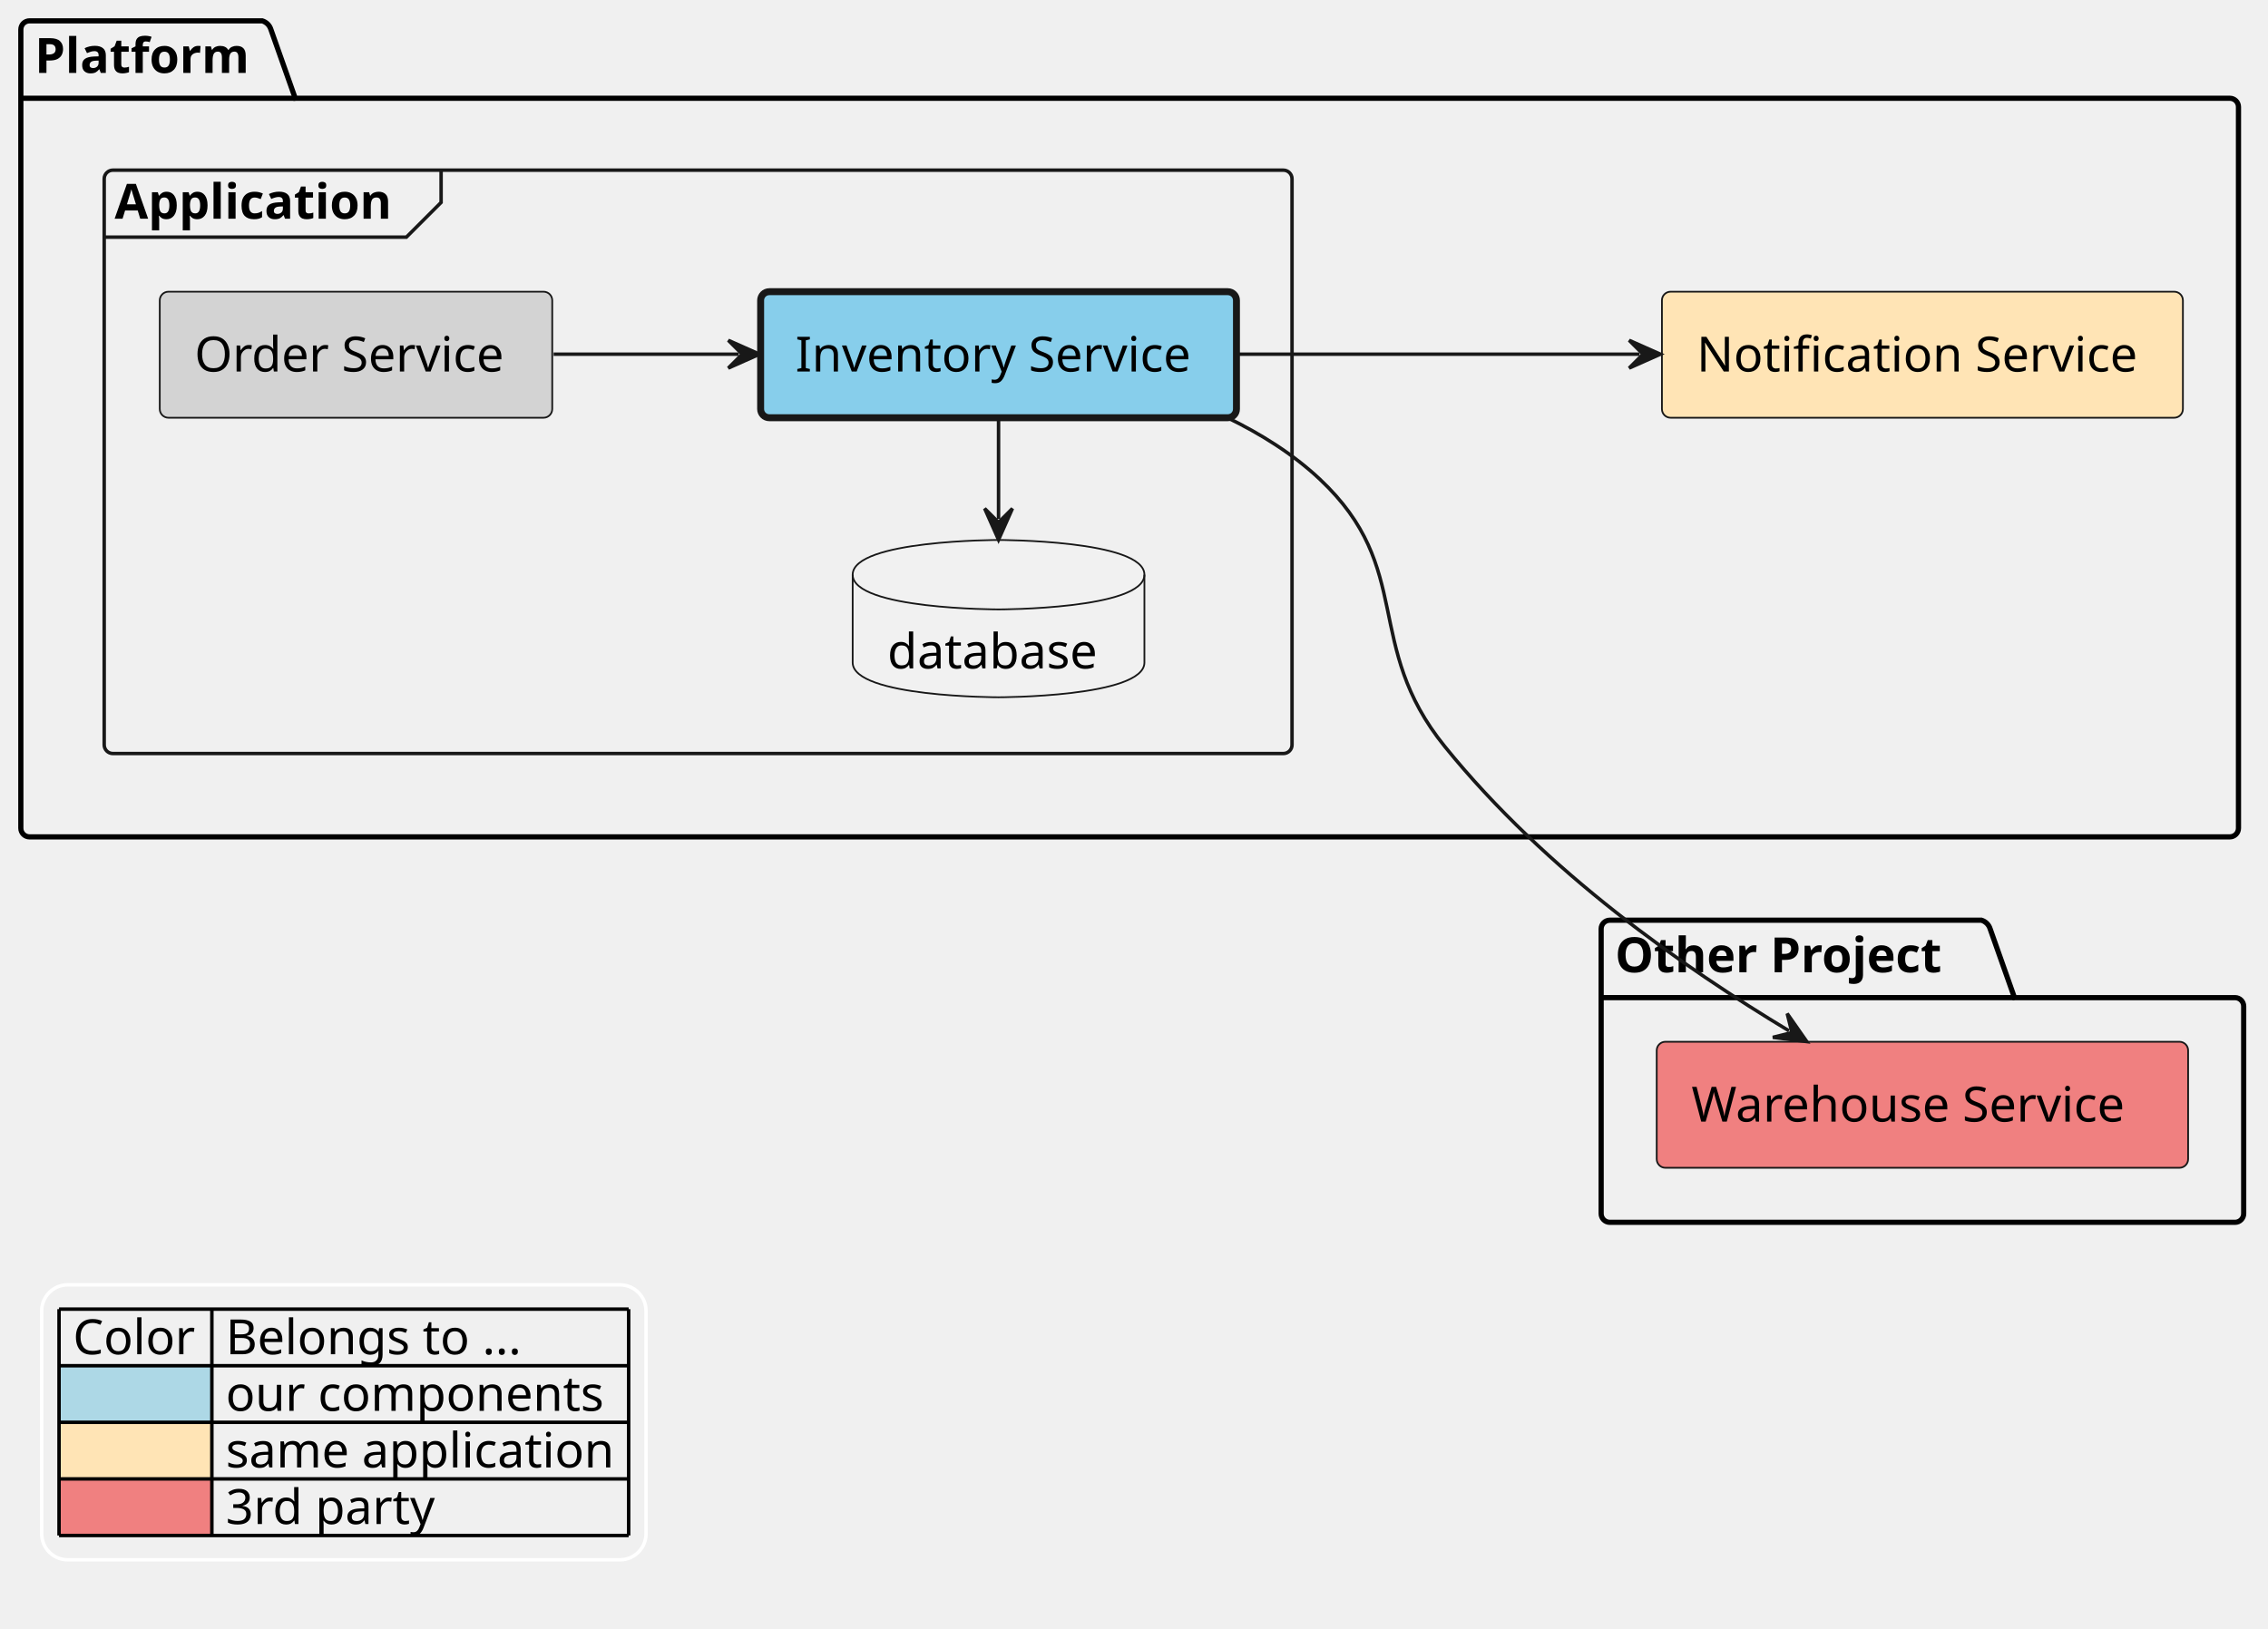
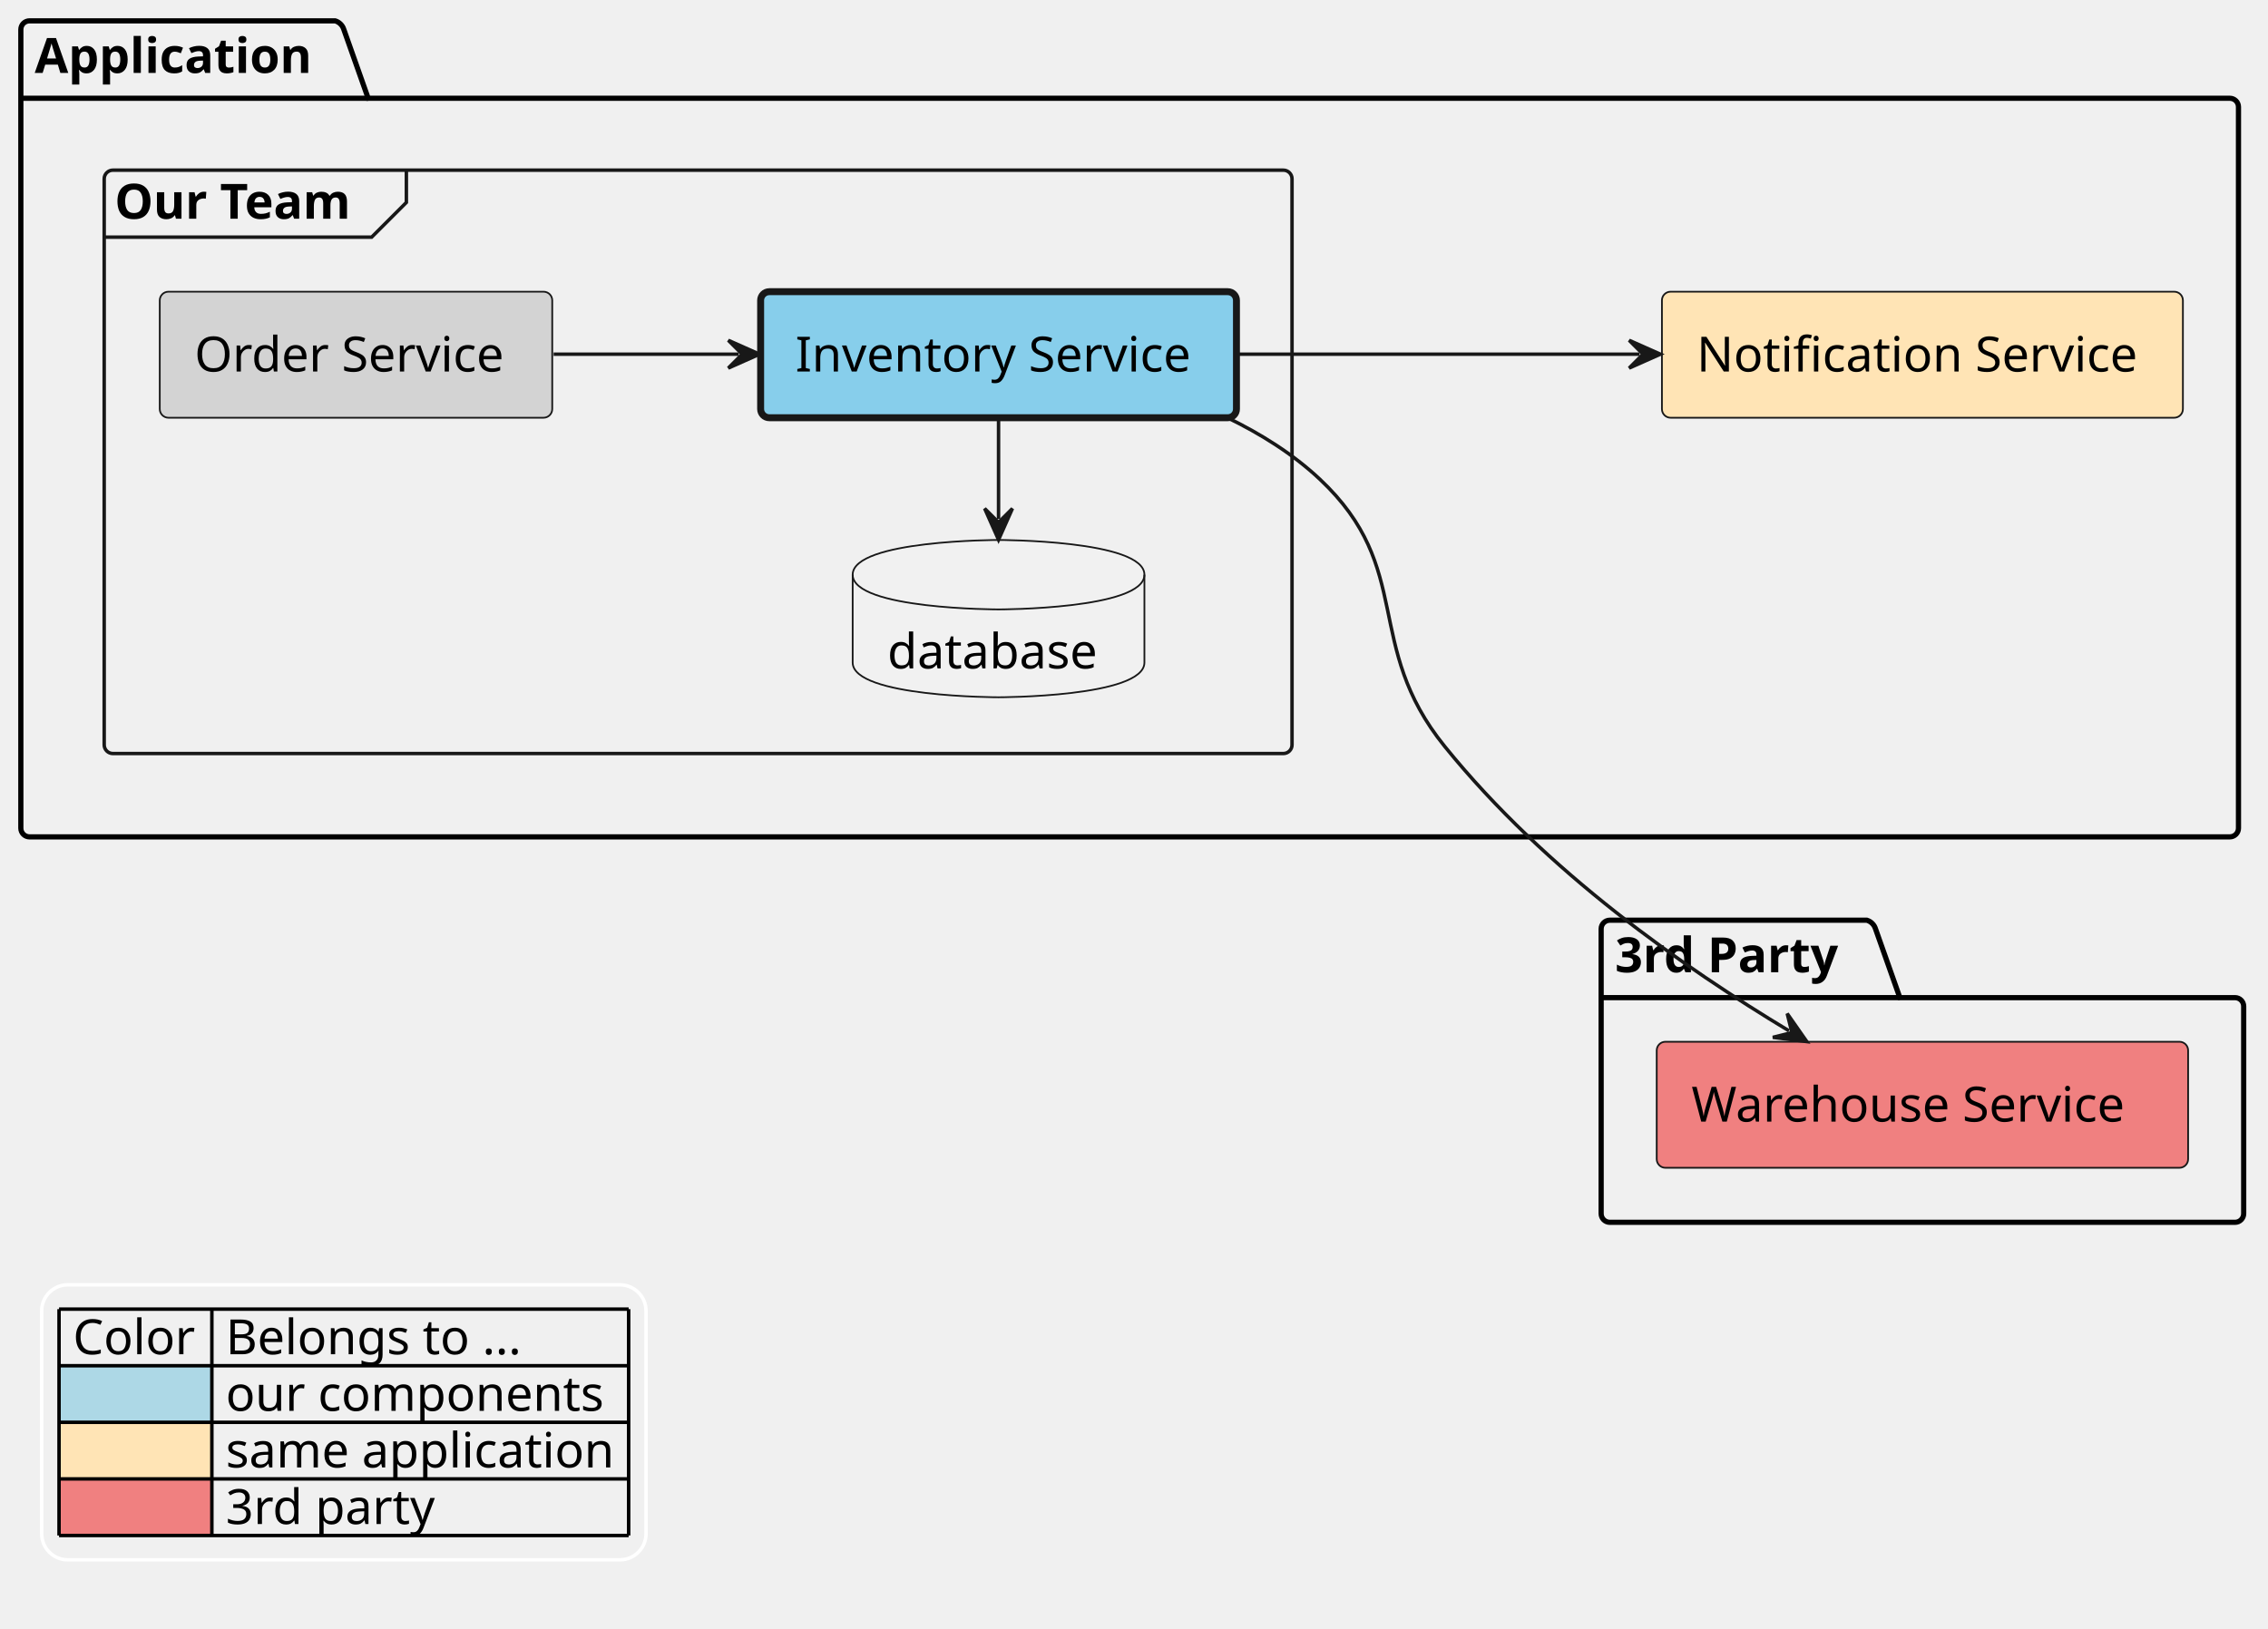
<svg xmlns="http://www.w3.org/2000/svg" contentStyleType="text/css" height="469px" preserveAspectRatio="none" style="width:653px;height:469px;background:#FFFFFF;" version="1.1" viewBox="0 0 653 469" width="653px" zoomAndPan="magnify">
  <defs />
  <g>
-     <g id="cluster_Platform">
-       <path d="M8.5,6 L75.5,6 A3.75,3.75 0 0 1 78,8.5 L85,28.297 L642,28.297 A2.5,2.5 0 0 1 644.5,30.797 L644.5,238.5 A2.5,2.5 0 0 1 642,241 L8.5,241 A2.5,2.5 0 0 1 6,238.5 L6,8.5 A2.5,2.5 0 0 1 8.5,6 " fill="none" style="stroke:#000000;stroke-width:1.5;" />
-       <line style="stroke:#000000;stroke-width:1.5;" x1="6" x2="85" y1="28.297" y2="28.297" />
-       <text fill="#000000" font-family="sans-serif" font-size="14" font-weight="bold" lengthAdjust="spacing" textLength="66" x="10" y="20.995">Platform</text>
+     <g id="cluster_Application">
+       <path d="M8.5,6 L96.5,6 A3.75,3.75 0 0 1 99,8.5 L106,28.297 L642,28.297 A2.5,2.5 0 0 1 644.5,30.797 L644.5,238.5 A2.5,2.5 0 0 1 642,241 L8.5,241 A2.5,2.5 0 0 1 6,238.5 L6,8.5 A2.5,2.5 0 0 1 8.5,6 " fill="none" style="stroke:#000000;stroke-width:1.5;" />
+       <line style="stroke:#000000;stroke-width:1.5;" x1="6" x2="106" y1="28.297" y2="28.297" />
+       <text fill="#000000" font-family="sans-serif" font-size="14" font-weight="bold" lengthAdjust="spacing" textLength="87" x="10" y="20.995">Application</text>
    </g>
-     <g id="cluster_Application">
+     <g id="cluster_Our Team">
      <rect fill="none" height="168" rx="2.5" ry="2.5" style="stroke:#181818;stroke-width:1.0;" width="342" x="30" y="49" />
-       <path d="M127,49 L127,58.297 L117,68.297 L30,68.297 " fill="none" style="stroke:#181818;stroke-width:1.0;" />
-       <text fill="#000000" font-family="sans-serif" font-size="14" font-weight="bold" lengthAdjust="spacing" textLength="87" x="33" y="62.995">Application</text>
+       <path d="M117,49 L117,58.297 L107,68.297 L30,68.297 " fill="none" style="stroke:#181818;stroke-width:1.0;" />
+       <text fill="#000000" font-family="sans-serif" font-size="14" font-weight="bold" lengthAdjust="spacing" textLength="77" x="33" y="62.995">Our Team</text>
    </g>
-     <g id="cluster_Other Project">
-       <path d="M463.5,265 L570.5,265 A3.75,3.75 0 0 1 573,267.5 L580,287.297 L643.5,287.297 A2.5,2.5 0 0 1 646,289.797 L646,349.5 A2.5,2.5 0 0 1 643.5,352 L463.5,352 A2.5,2.5 0 0 1 461,349.5 L461,267.5 A2.5,2.5 0 0 1 463.5,265 " fill="none" style="stroke:#000000;stroke-width:1.5;" />
-       <line style="stroke:#000000;stroke-width:1.5;" x1="461" x2="580" y1="287.297" y2="287.297" />
-       <text fill="#000000" font-family="sans-serif" font-size="14" font-weight="bold" lengthAdjust="spacing" textLength="106" x="465" y="279.995">Other Project</text>
+     <g id="cluster_3rd Party">
+       <path d="M463.5,265 L537.5,265 A3.75,3.75 0 0 1 540,267.5 L547,287.297 L643.5,287.297 A2.5,2.5 0 0 1 646,289.797 L646,349.5 A2.5,2.5 0 0 1 643.5,352 L463.5,352 A2.5,2.5 0 0 1 461,349.5 L461,267.5 A2.5,2.5 0 0 1 463.5,265 " fill="none" style="stroke:#000000;stroke-width:1.5;" />
+       <line style="stroke:#000000;stroke-width:1.5;" x1="461" x2="547" y1="287.297" y2="287.297" />
+       <text fill="#000000" font-family="sans-serif" font-size="14" font-weight="bold" lengthAdjust="spacing" textLength="73" x="465" y="279.995">3rd Party</text>
    </g>
-     <g id="elem_platform__notification_service">
+     <g id="elem_application__notification_service">
      <rect fill="#FFE4B5" height="36.297" rx="2.5" ry="2.5" style="stroke:#181818;stroke-width:0.5;" width="150" x="478.5" y="84" />
      <text fill="#000000" font-family="sans-serif" font-size="14" lengthAdjust="spacing" textLength="130" x="488.5" y="106.995">Notification Service</text>
    </g>
-     <g id="elem_platform__application__order_service">
+     <g id="elem_application__team__order_service">
      <rect fill="#D3D3D3" height="36.297" rx="2.5" ry="2.5" style="stroke:#181818;stroke-width:0.5;" width="113" x="46" y="84" />
      <text fill="#000000" font-family="sans-serif" font-size="14" lengthAdjust="spacing" textLength="93" x="56" y="106.995">Order Service</text>
    </g>
-     <g id="elem_platform__application__inventory_service">
+     <g id="elem_application__team__inventory_service">
      <rect fill="#87CEEB" height="36.297" rx="2.5" ry="2.5" style="stroke:#181818;stroke-width:2.0;" width="137" x="219" y="84" />
      <text fill="#000000" font-family="sans-serif" font-size="14" lengthAdjust="spacing" textLength="117" x="229" y="106.995">Inventory Service</text>
    </g>
-     <g id="elem_platform__application__inventory_database">
+     <g id="elem_application__team__inventory_database">
      <path d="M245.5,165.5 C245.5,155.5 287.5,155.5 287.5,155.5 C287.5,155.5 329.5,155.5 329.5,165.5 L329.5,190.797 C329.5,200.797 287.5,200.797 287.5,200.797 C287.5,200.797 245.5,200.797 245.5,190.797 L245.5,165.5 " fill="#F1F1F1" style="stroke:#181818;stroke-width:0.5;" />
      <path d="M245.5,165.5 C245.5,175.5 287.5,175.5 287.5,175.5 C287.5,175.5 329.5,175.5 329.5,165.5 " fill="none" style="stroke:#181818;stroke-width:0.5;" />
      <text fill="#000000" font-family="sans-serif" font-size="14" lengthAdjust="spacing" textLength="64" x="255.5" y="192.495">database</text>
    </g>
-     <g id="elem_other_project__warehouse_service">
+     <g id="elem_third_party__warehouse_service">
      <rect fill="#F08080" height="36.297" rx="2.5" ry="2.5" style="stroke:#181818;stroke-width:0.5;" width="153" x="477" y="300" />
      <text fill="#000000" font-family="sans-serif" font-size="14" lengthAdjust="spacing" textLength="133" x="487" y="322.995">Warehouse Service</text>
    </g>
-     <g id="link_platform__application__order_service_platform__application__inventory_service">
-       <path d="M159.4,102 C178.11,102 193.17,102 212.69,102 " fill="none" id="platform__application__order_service-to-platform__application__inventory_service" style="stroke:#181818;stroke-width:1.0;" />
+     <g id="link_application__team__order_service_application__team__inventory_service">
+       <path d="M159.4,102 C178.11,102 193.17,102 212.69,102 " fill="none" id="application__team__order_service-to-application__team__inventory_service" style="stroke:#181818;stroke-width:1.0;" />
      <polygon fill="#181818" points="218.69,102,209.69,98,213.69,102,209.69,106,218.69,102" style="stroke:#181818;stroke-width:1.0;" />
    </g>
-     <g id="link_platform__application__inventory_database_platform__application__inventory_service">
-       <path d="M287.5,149.44 C287.5,137.75 287.5,132.06 287.5,120.37 " fill="none" id="platform__application__inventory_database-backto-platform__application__inventory_service" style="stroke:#181818;stroke-width:1.0;" />
+     <g id="link_application__team__inventory_database_application__team__inventory_service">
+       <path d="M287.5,149.44 C287.5,137.75 287.5,132.06 287.5,120.37 " fill="none" id="application__team__inventory_database-backto-application__team__inventory_service" style="stroke:#181818;stroke-width:1.0;" />
      <polygon fill="#181818" points="287.5,155.44,291.5,146.44,287.5,150.44,283.5,146.44,287.5,155.44" style="stroke:#181818;stroke-width:1.0;" />
    </g>
-     <g id="link_platform__application__inventory_service_platform__notification_service">
-       <path d="M356.14,102 C393.42,102 433.76,102 472.06,102 " fill="none" id="platform__application__inventory_service-to-platform__notification_service" style="stroke:#181818;stroke-width:1.0;" />
+     <g id="link_application__team__inventory_service_application__notification_service">
+       <path d="M356.14,102 C393.42,102 433.76,102 472.06,102 " fill="none" id="application__team__inventory_service-to-application__notification_service" style="stroke:#181818;stroke-width:1.0;" />
      <polygon fill="#181818" points="478.06,102,469.06,98,473.06,102,469.06,106,478.06,102" style="stroke:#181818;stroke-width:1.0;" />
    </g>
-     <g id="link_platform__application__inventory_service_other_project__warehouse_service">
-       <path d="M353.21,120.2 C362.94,124.91 372.29,130.75 380,138 C407.53,163.87 392.22,185.65 416,215 C445.34,251.22 484.892,278.651 515.072,296.851 " fill="none" id="platform__application__inventory_service-to-other_project__warehouse_service" style="stroke:#181818;stroke-width:1.0;" />
+     <g id="link_application__team__inventory_service_third_party__warehouse_service">
+       <path d="M353.21,120.2 C362.94,124.91 372.29,130.75 380,138 C407.53,163.87 392.22,185.65 416,215 C445.34,251.22 484.892,278.651 515.072,296.851 " fill="none" id="application__team__inventory_service-to-third_party__warehouse_service" style="stroke:#181818;stroke-width:1.0;" />
      <polygon fill="#181818" points="520.21,299.95,514.569,291.877,515.928,297.368,510.437,298.728,520.21,299.95" style="stroke:#181818;stroke-width:1.0;" />
    </g>
    <rect fill="none" height="79.188" id="_legend" rx="7.5" ry="7.5" style="stroke:#FFFFFF;stroke-width:1.0;" width="174" x="12" y="370" />
    <text fill="#000000" font-family="sans-serif" font-size="14" lengthAdjust="spacing" textLength="36" x="21" y="389.995">Color</text>
    <text fill="#000000" font-family="sans-serif" font-size="14" lengthAdjust="spacing" textLength="91" x="65" y="389.995">Belongs to ...</text>
    <rect fill="#ADD8E6" height="16.297" style="stroke:none;stroke-width:1.0;" width="44" x="17" y="393.297" />
    <text fill="#000000" font-family="sans-serif" font-size="14" lengthAdjust="spacing" textLength="4" x="17" y="406.292"> </text>
    <text fill="#000000" font-family="sans-serif" font-size="14" lengthAdjust="spacing" textLength="115" x="65" y="406.292">our components</text>
    <rect fill="#FFE4B5" height="16.297" style="stroke:none;stroke-width:1.0;" width="44" x="17" y="409.594" />
    <text fill="#000000" font-family="sans-serif" font-size="14" lengthAdjust="spacing" textLength="4" x="17" y="422.589"> </text>
    <text fill="#000000" font-family="sans-serif" font-size="14" lengthAdjust="spacing" textLength="116" x="65" y="422.589">same application</text>
    <rect fill="#F08080" height="16.297" style="stroke:none;stroke-width:1.0;" width="44" x="17" y="425.891" />
    <text fill="#000000" font-family="sans-serif" font-size="14" lengthAdjust="spacing" textLength="4" x="17" y="438.886"> </text>
    <text fill="#000000" font-family="sans-serif" font-size="14" lengthAdjust="spacing" textLength="61" x="65" y="438.886">3rd party</text>
    <line style="stroke:#000000;stroke-width:1.0;" x1="17" x2="181" y1="377" y2="377" />
    <line style="stroke:#000000;stroke-width:1.0;" x1="17" x2="181" y1="393.297" y2="393.297" />
    <line style="stroke:#000000;stroke-width:1.0;" x1="17" x2="181" y1="409.594" y2="409.594" />
    <line style="stroke:#000000;stroke-width:1.0;" x1="17" x2="181" y1="425.891" y2="425.891" />
    <line style="stroke:#000000;stroke-width:1.0;" x1="17" x2="181" y1="442.188" y2="442.188" />
    <line style="stroke:#000000;stroke-width:1.0;" x1="17" x2="17" y1="377" y2="442.188" />
    <line style="stroke:#000000;stroke-width:1.0;" x1="61" x2="61" y1="377" y2="442.188" />
    <line style="stroke:#000000;stroke-width:1.0;" x1="181" x2="181" y1="377" y2="442.188" />
  </g>
</svg>
